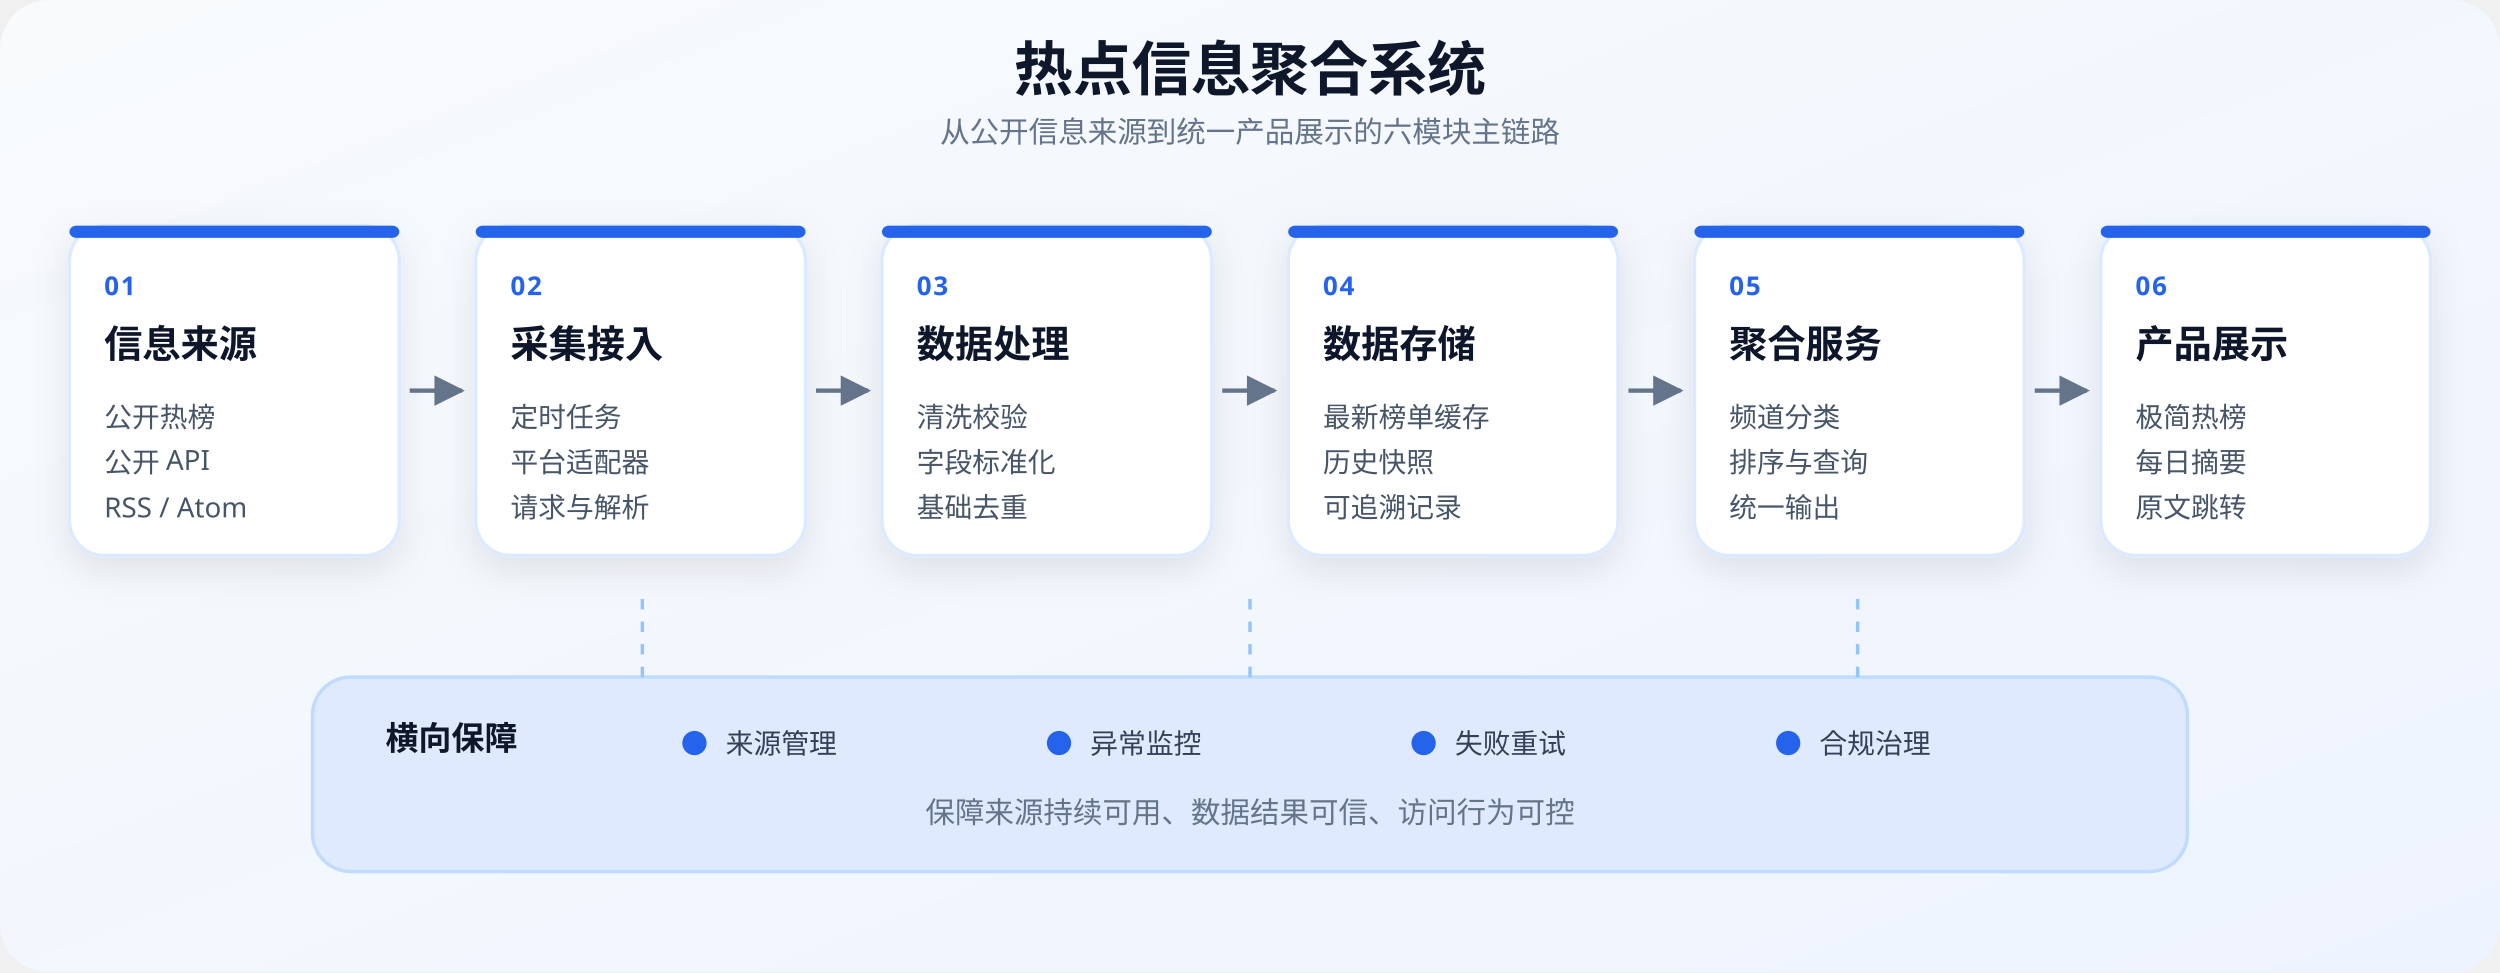
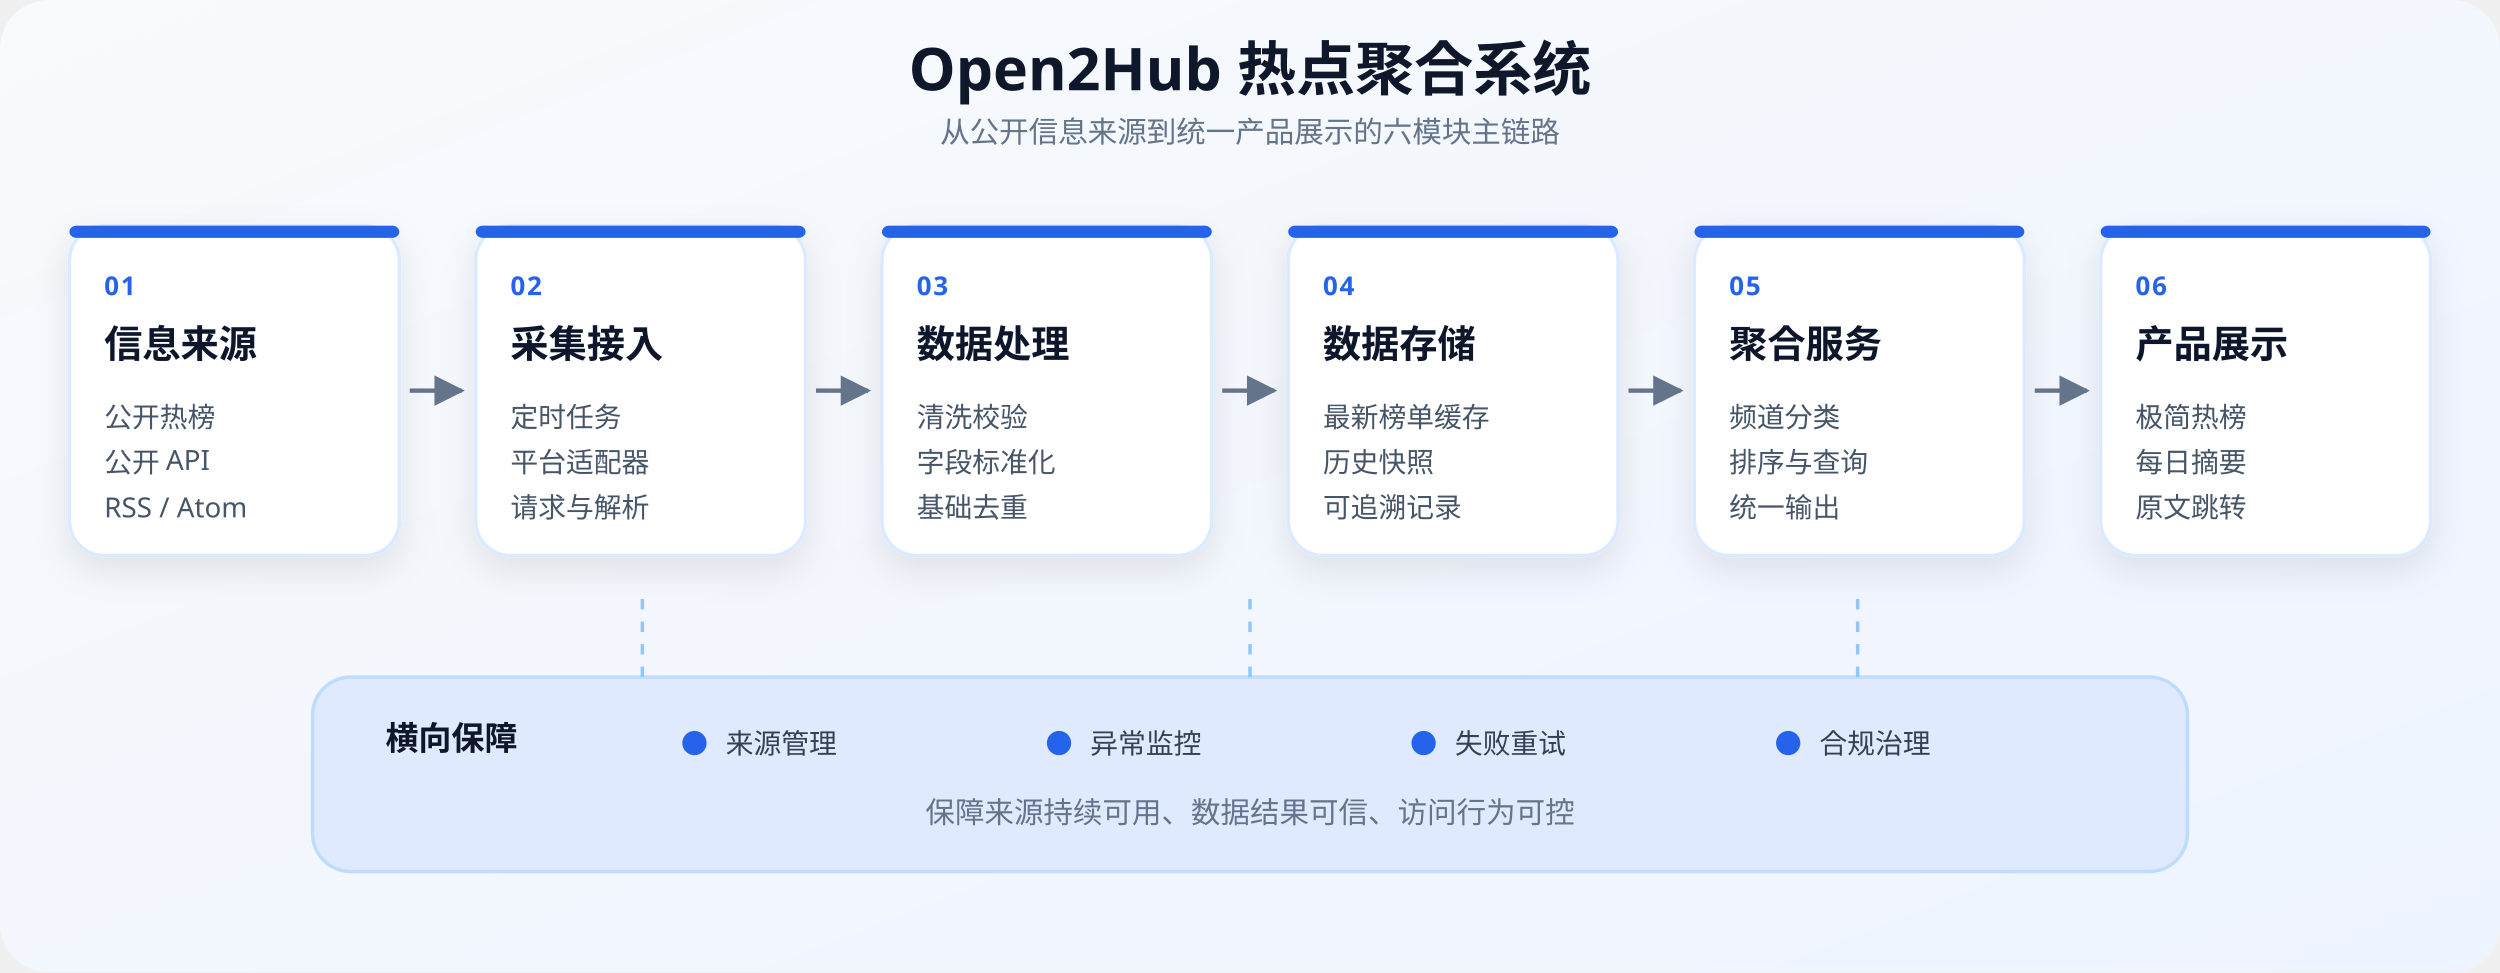
<svg xmlns="http://www.w3.org/2000/svg" width="1440" height="560" viewBox="0 0 1440 560" role="img" aria-labelledby="title desc">
  <defs>
    <linearGradient id="background" x1="0" y1="0" x2="1" y2="1">
      <stop offset="0" stop-color="#f8fafc" />
      <stop offset="1" stop-color="#eef4ff" />
    </linearGradient>
    <filter id="shadow" x="-20%" y="-20%" width="140%" height="150%">
      <feDropShadow dx="0" dy="8" stdDeviation="10" flood-color="#0f172a" flood-opacity="0.09" />
    </filter>
    <marker id="arrow" viewBox="0 0 10 10" refX="9" refY="5" markerWidth="7" markerHeight="7" orient="auto-start-reverse">
      <path d="M 0 0 L 10 5 L 0 10 z" fill="#64748b" />
    </marker>
    <style>
      .title { font: 700 34px "Microsoft YaHei", "PingFang SC", sans-serif; fill: #0f172a; }
      .subtitle { font: 400 17px "Microsoft YaHei", "PingFang SC", sans-serif; fill: #64748b; }
      .step { font: 700 15px "Microsoft YaHei", "PingFang SC", sans-serif; fill: #2563eb; letter-spacing: 1px; }
      .module { font: 700 22px "Microsoft YaHei", "PingFang SC", sans-serif; fill: #0f172a; }
      .detail { font: 400 16px "Microsoft YaHei", "PingFang SC", sans-serif; fill: #475569; }
      .guard-title { font: 700 19px "Microsoft YaHei", "PingFang SC", sans-serif; fill: #0f172a; }
      .guard-item { font: 500 16px "Microsoft YaHei", "PingFang SC", sans-serif; fill: #334155; }
    </style>
  </defs>
  <rect width="1440" height="560" rx="28" fill="url(#background)" />
-   <text x="720" y="52" text-anchor="middle" class="title">热点信息聚合系统</text>
+   <text x="720" y="52" text-anchor="middle" class="title">Open2Hub 热点聚合系统</text>
  <text x="720" y="82" text-anchor="middle" class="subtitle">从公开信息来源到统一产品展示的六模块主链路</text>
  <g filter="url(#shadow)">
    <g transform="translate(40 130)">
      <rect width="190" height="190" rx="20" fill="#ffffff" stroke="#dbeafe" stroke-width="2" />
      <rect width="190" height="7" rx="4" fill="#2563eb" />
      <text x="20" y="40" class="step">01</text>
      <text x="20" y="76" class="module">信息来源</text>
      <text x="20" y="116" class="detail">
        <tspan x="20">公开热榜</tspan>
        <tspan x="20" dy="26">公开 API</tspan>
        <tspan x="20" dy="26">RSS / Atom</tspan>
      </text>
    </g>
    <g transform="translate(274 130)">
      <rect width="190" height="190" rx="20" fill="#ffffff" stroke="#dbeafe" stroke-width="2" />
      <rect width="190" height="7" rx="4" fill="#2563eb" />
      <text x="20" y="40" class="step">02</text>
      <text x="20" y="76" class="module">采集接入</text>
      <text x="20" y="116" class="detail">
        <tspan x="20">定时任务</tspan>
        <tspan x="20" dy="26">平台适配器</tspan>
        <tspan x="20" dy="26">请求与解析</tspan>
      </text>
    </g>
    <g transform="translate(508 130)">
      <rect width="190" height="190" rx="20" fill="#ffffff" stroke="#dbeafe" stroke-width="2" />
      <rect width="190" height="7" rx="4" fill="#2563eb" />
      <text x="20" y="40" class="step">03</text>
      <text x="20" y="76" class="module">数据处理</text>
      <text x="20" y="116" class="detail">
        <tspan x="20">清洗校验</tspan>
        <tspan x="20" dy="26">字段标准化</tspan>
        <tspan x="20" dy="26">基础去重</tspan>
      </text>
    </g>
    <g transform="translate(742 130)">
      <rect width="190" height="190" rx="20" fill="#ffffff" stroke="#dbeafe" stroke-width="2" />
      <rect width="190" height="7" rx="4" fill="#2563eb" />
      <text x="20" y="40" class="step">04</text>
      <text x="20" y="76" class="module">数据存储</text>
      <text x="20" y="116" class="detail">
        <tspan x="20">最新榜单缓存</tspan>
        <tspan x="20" dy="26">历史快照</tspan>
        <tspan x="20" dy="26">可追溯记录</tspan>
      </text>
    </g>
    <g transform="translate(976 130)">
      <rect width="190" height="190" rx="20" fill="#ffffff" stroke="#dbeafe" stroke-width="2" />
      <rect width="190" height="7" rx="4" fill="#2563eb" />
      <text x="20" y="40" class="step">05</text>
      <text x="20" y="76" class="module">聚合服务</text>
      <text x="20" y="116" class="detail">
        <tspan x="20">频道分类</tspan>
        <tspan x="20" dy="26">排序与查询</tspan>
        <tspan x="20" dy="26">统一输出</tspan>
      </text>
    </g>
    <g transform="translate(1210 130)">
      <rect width="190" height="190" rx="20" fill="#ffffff" stroke="#dbeafe" stroke-width="2" />
      <rect width="190" height="7" rx="4" fill="#2563eb" />
      <text x="20" y="40" class="step">06</text>
      <text x="20" y="76" class="module">产品展示</text>
      <text x="20" y="116" class="detail">
        <tspan x="20">极简热榜</tspan>
        <tspan x="20" dy="26">每日摘要</tspan>
        <tspan x="20" dy="26">原文跳转</tspan>
      </text>
    </g>
  </g>
  <g stroke="#64748b" stroke-width="2.5" fill="none" marker-end="url(#arrow)">
    <path d="M 236 225 H 266" />
    <path d="M 470 225 H 500" />
    <path d="M 704 225 H 734" />
    <path d="M 938 225 H 968" />
    <path d="M 1172 225 H 1202" />
  </g>
  <g transform="translate(180 390)">
    <rect width="1080" height="112" rx="22" fill="#e0eaff" stroke="#bfdbfe" stroke-width="2" />
    <text x="42" y="42" class="guard-title">横向保障</text>
    <g transform="translate(220 0)">
      <circle cx="0" cy="38" r="7" fill="#2563eb" />
      <text x="18" y="44" class="guard-item">来源管理</text>
    </g>
    <g transform="translate(430 0)">
      <circle cx="0" cy="38" r="7" fill="#2563eb" />
      <text x="18" y="44" class="guard-item">异常监控</text>
    </g>
    <g transform="translate(640 0)">
      <circle cx="0" cy="38" r="7" fill="#2563eb" />
      <text x="18" y="44" class="guard-item">失败重试</text>
    </g>
    <g transform="translate(850 0)">
      <circle cx="0" cy="38" r="7" fill="#2563eb" />
      <text x="18" y="44" class="guard-item">合规治理</text>
    </g>
    <text x="540" y="84" text-anchor="middle" class="subtitle">保障来源持续可用、数据结果可信、访问行为可控</text>
  </g>
  <g stroke="#93c5fd" stroke-width="2" stroke-dasharray="6 7" fill="none">
    <path d="M 370 390 V 340" />
    <path d="M 720 390 V 340" />
    <path d="M 1070 390 V 340" />
  </g>
</svg>
